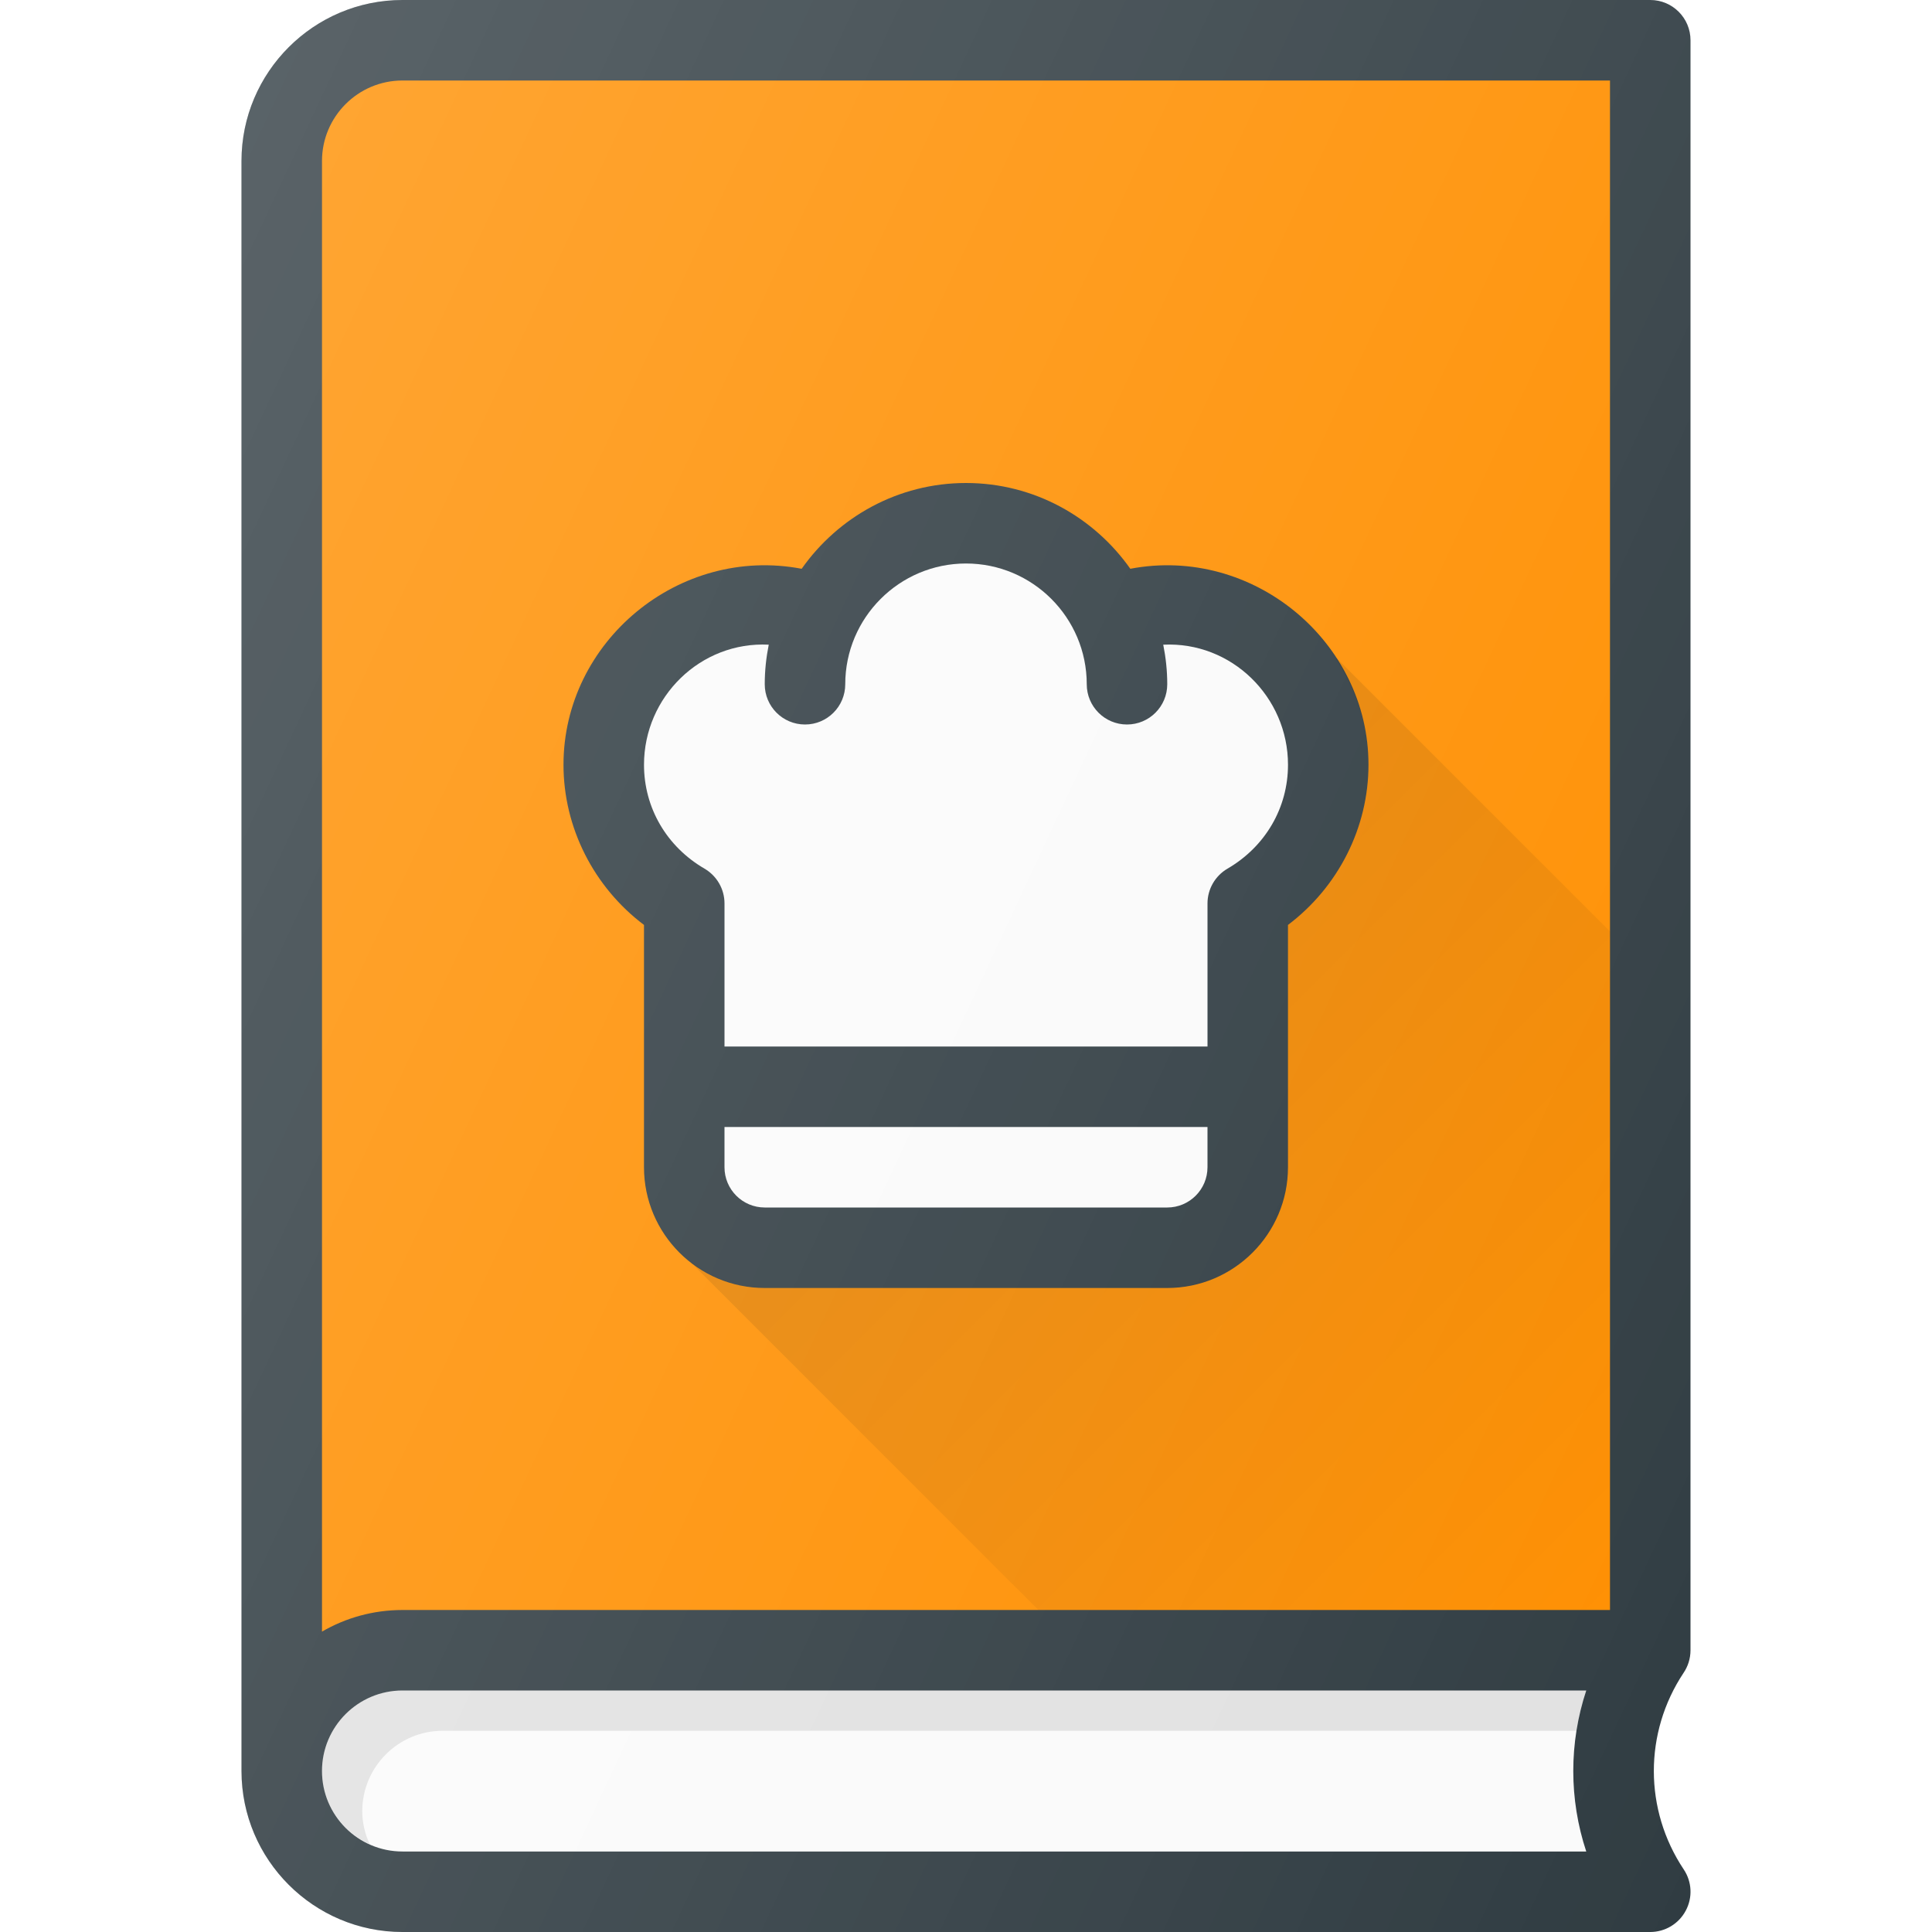
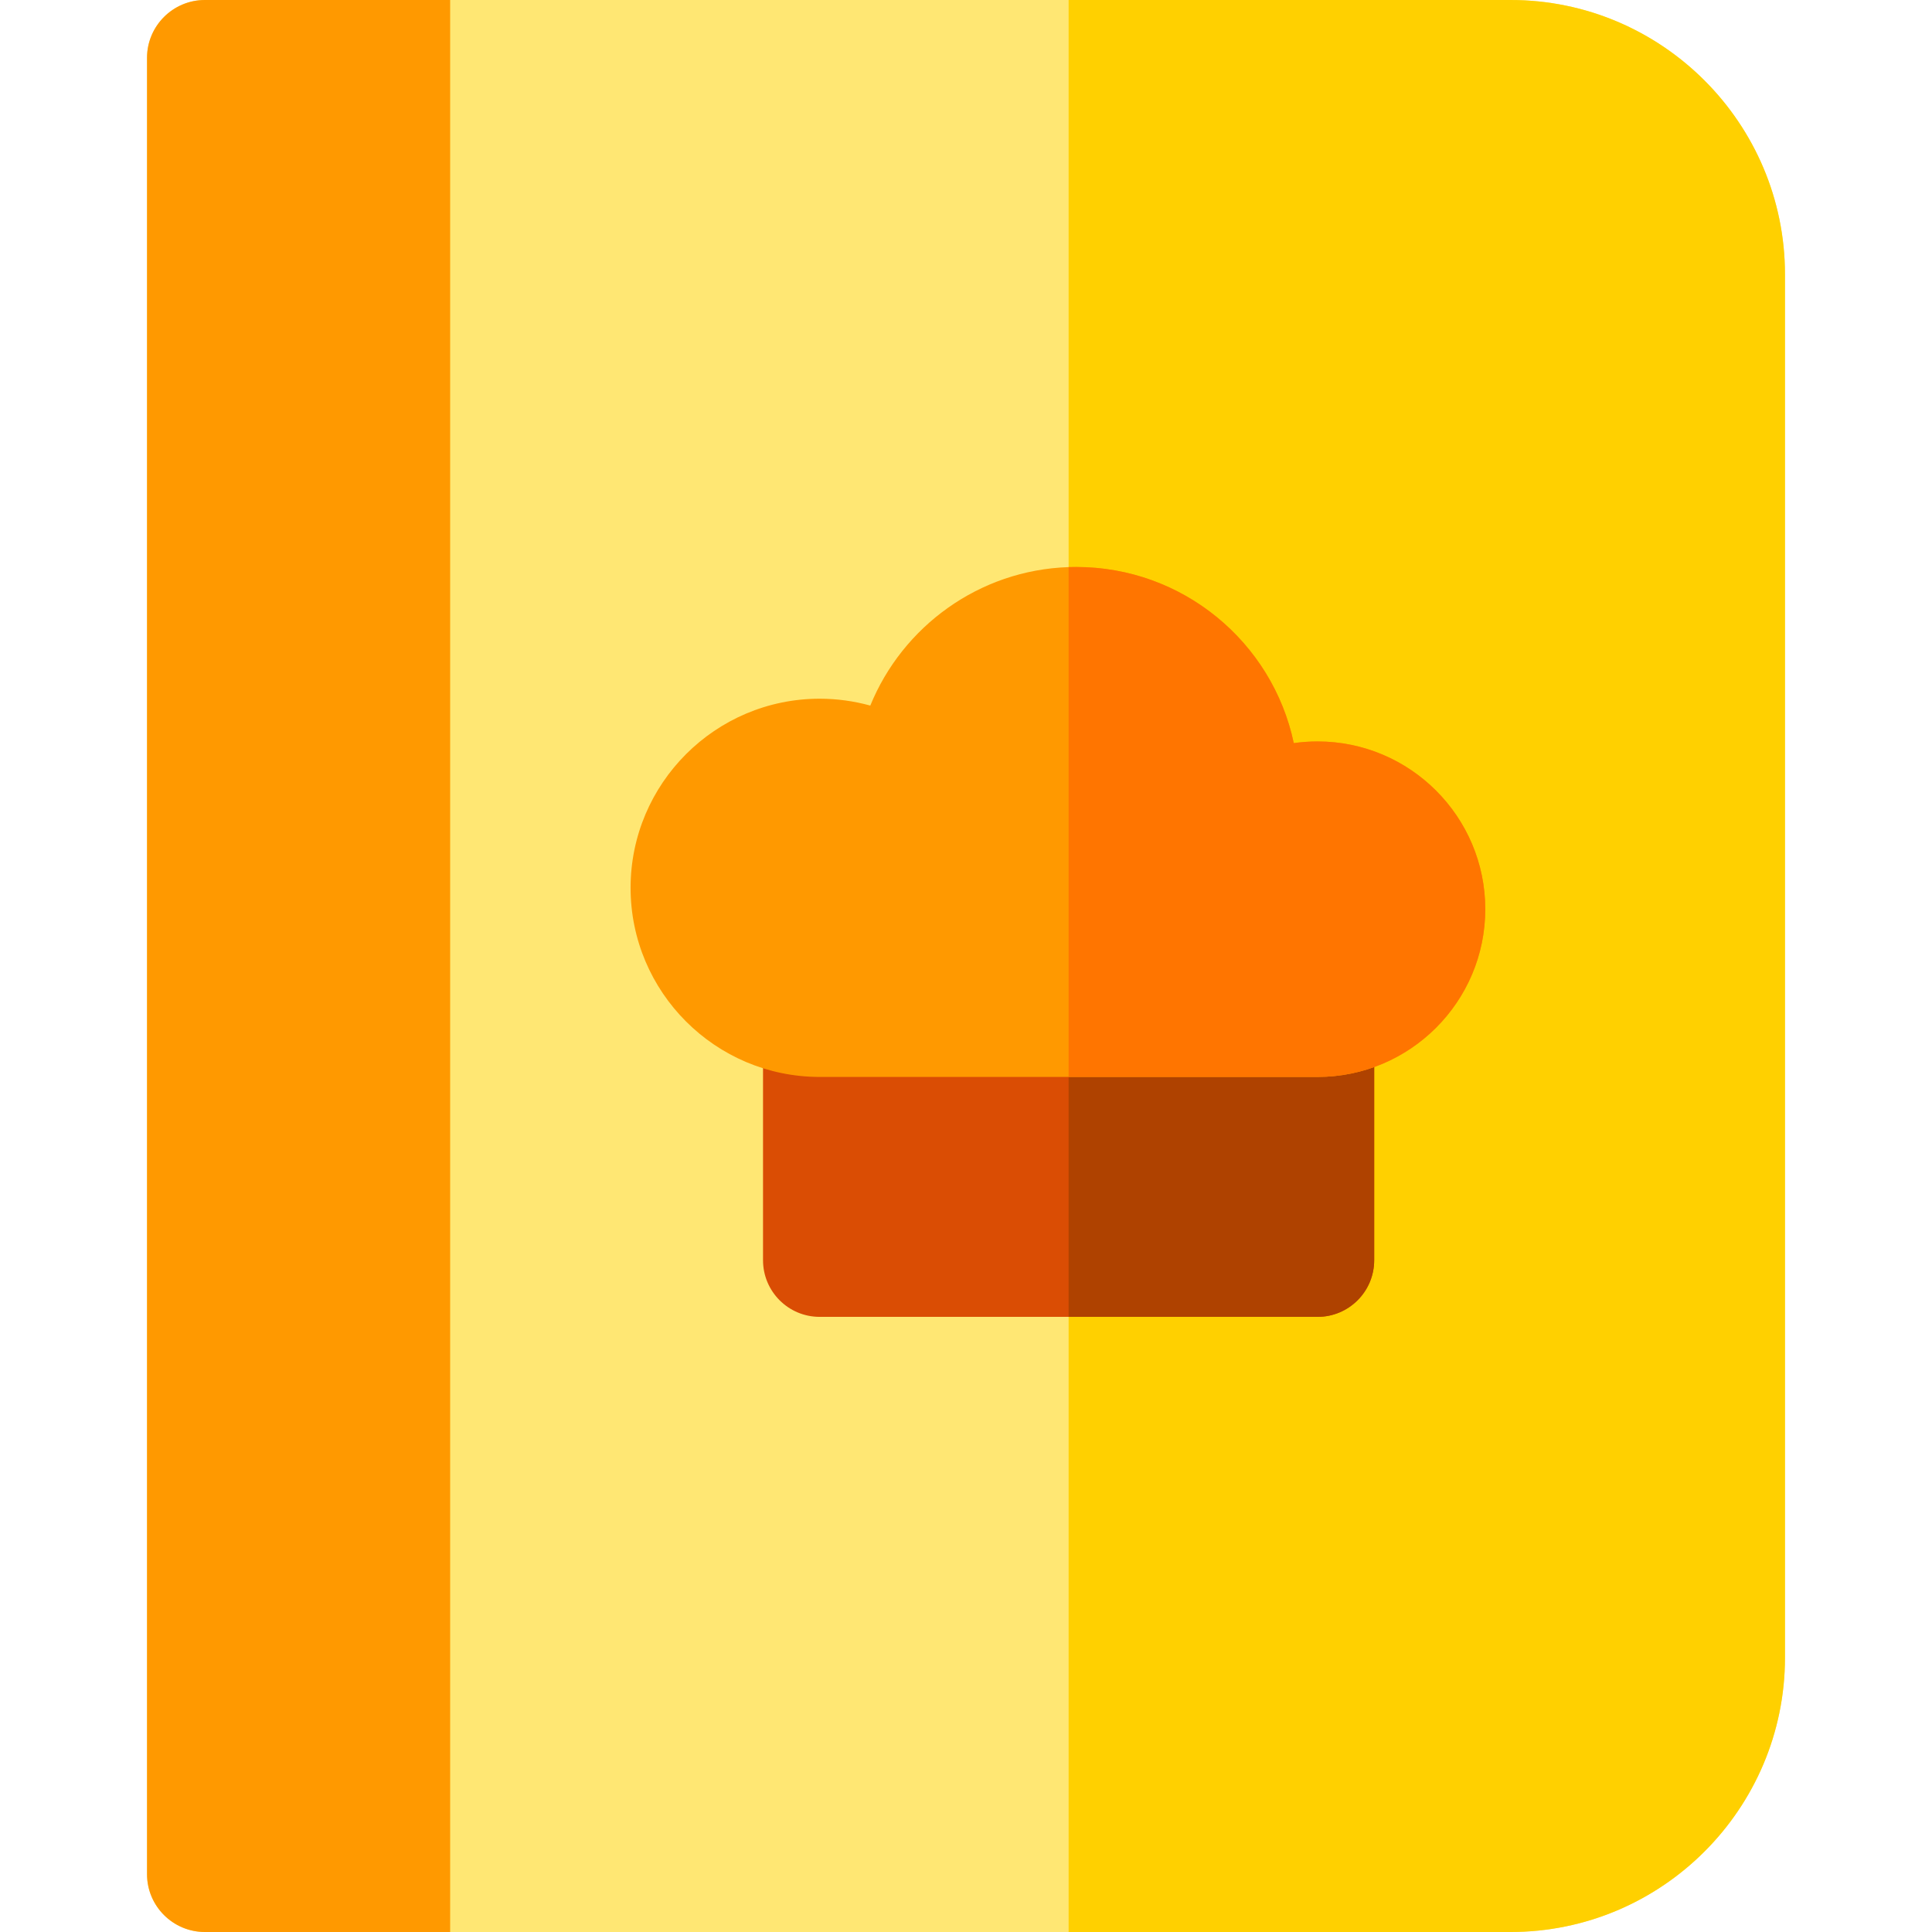
<svg xmlns="http://www.w3.org/2000/svg" version="1.1" id="Capa_1" x="0px" y="0px" viewBox="0 0 512 512" style="enable-background:new 0 0 512 512;" xml:space="preserve">
-   <path style="fill:#303C42;" d="M447.998,437.333V10.667C447.998,4.771,443.227,0,437.331,0H106.664  C83.144,0,63.998,19.135,63.998,42.667v426.667c0,23.531,19.146,42.667,42.667,42.667h330.667c3.938,0,7.542-2.167,9.396-5.635  c1.875-3.469,1.667-7.677-0.521-10.948c-10.542-15.813-10.563-36.229-0.063-52.063C447.31,441.646,447.998,439.563,447.998,437.333z  " />
-   <path style="fill:#FAFAFA;" d="M420.373,490.667H106.664c-11.771,0-21.333-9.573-21.333-21.333S94.894,448,106.664,448h313.708  C415.789,461.854,415.789,476.813,420.373,490.667z" />
-   <path style="opacity:0.1;enable-background:new    ;" d="M95.998,480c0-11.76,9.563-21.333,21.333-21.333h300.456  c0.573-3.602,1.428-7.169,2.586-10.667H106.664c-11.771,0-21.333,9.573-21.333,21.333c0,8.645,5.216,16.031,12.628,19.379  C96.749,486.038,95.998,483.121,95.998,480z" />
-   <path style="fill:#FF8F00;" d="M426.664,426.667h-320c-7.771,0-15.063,2.083-21.333,5.729V42.667  c0-11.76,9.563-21.333,21.333-21.333h320V426.667z" />
-   <path style="fill:#303C42;" d="M170.664,245.115v64.219c0,17.646,14.354,32,32,32h106.667c17.646,0,32-14.354,32-32v-64.219  c13.292-10.021,21.333-25.771,21.333-42.448c0-32.642-30.615-58.118-63.12-51.938C289.883,137.025,274.002,128,255.998,128  c-18.005,0-33.888,9.026-43.549,22.732c-32.549-6.19-63.126,19.29-63.117,51.935C149.331,219.344,157.373,235.094,170.664,245.115z" />
-   <g>
-     <path style="fill:#FAFAFA;" d="M309.331,320H202.664c-5.885,0-10.667-4.781-10.667-10.667v-10.667h128v10.667   C319.998,315.219,315.217,320,309.331,320z" />
-     <path style="fill:#FAFAFA;" d="M203.726,170.845c-0.68,3.395-1.061,6.897-1.061,10.488c0,5.896,4.771,10.667,10.667,10.667   c5.896,0,10.667-4.771,10.667-10.667c0-17.646,14.354-32,32-32c17.646,0,32,14.354,32,32c0,5.896,4.771,10.667,10.667,10.667   s10.667-4.771,10.667-10.667c0-3.59-0.382-7.091-1.061-10.484c18.083-0.893,33.07,13.839,33.061,31.818   c0,11.396-5.99,21.688-16.031,27.531c-3.281,1.917-5.302,5.427-5.302,9.219v37.917h-128v-37.917c0-3.792-2.021-7.302-5.302-9.219   c-10.042-5.844-16.031-16.135-16.031-27.531C170.664,184.685,185.627,169.943,203.726,170.845z" />
-   </g>
-   <linearGradient id="SVGID_1_" gradientUnits="userSpaceOnUse" x1="-34.268" y1="634.713" x2="-26.371" y2="626.816" gradientTransform="matrix(21.3333 0 0 -21.3333 996.3333 13791.667)">
-     <stop offset="0" style="stop-color:#000000;stop-opacity:0.1" />
-     <stop offset="1" style="stop-color:#000000;stop-opacity:0" />
-   </linearGradient>
-   <path style="fill:url(#SVGID_1_);" d="M354.164,174.358l-0.197,0.173c5.319,8.171,8.697,17.701,8.697,28.135  c0,16.677-8.042,32.427-21.333,42.448v64.219c0,17.646-14.354,32-32,32H202.664c-7.703,0-14.682-2.848-20.211-7.397l92.729,92.73  h151.482V246.858L354.164,174.358z" />
-   <linearGradient id="SVGID_2_" gradientUnits="userSpaceOnUse" x1="-45.991" y1="640.02" x2="-22.759" y2="629.187" gradientTransform="matrix(21.3333 0 0 -21.3333 996.3333 13791.667)">
-     <stop offset="0" style="stop-color:#FFFFFF;stop-opacity:0.2" />
-     <stop offset="1" style="stop-color:#FFFFFF;stop-opacity:0" />
-   </linearGradient>
-   <path style="fill:url(#SVGID_2_);" d="M447.998,437.333V10.667C447.998,4.771,443.227,0,437.331,0H106.664  C83.144,0,63.998,19.135,63.998,42.667v426.667c0,23.531,19.146,42.667,42.667,42.667h330.667c3.938,0,7.542-2.167,9.396-5.635  c1.875-3.469,1.667-7.677-0.521-10.948c-10.542-15.813-10.563-36.229-0.063-52.063C447.31,441.646,447.998,439.563,447.998,437.333z  " />
+   <path style="fill:#FFE773;" d="M473.038,72.737v366.537c0,40.103-32.633,72.727-72.737,72.727H54.292  c-8.451,0-15.33-6.869-15.33-15.33V15.33C38.962,6.879,45.841,0,54.292,0h346.01C440.405,0,473.038,32.623,473.038,72.737z" />
+   <path style="fill:#FFD000;" d="M473.038,72.737v366.537c0,40.103-32.633,72.727-72.737,72.727H283.196V0h117.106  C440.405,0,473.038,32.623,473.038,72.737z" />
+   <path style="fill:#FF9900;" d="M119.298,0v512H54.292c-8.451,0-15.33-6.869-15.33-15.33V15.33C38.962,6.879,45.841,0,54.292,0  H119.298z" />
+   <path style="fill:#DA4D04;" d="M364.174,270.379v63.584c0,8.301-6.719,15.02-15.02,15.02H217.229c-8.301,0-15.02-6.719-15.02-15.02  v-63.584c0-8.291,6.719-15.02,15.02-15.02h131.925C357.455,255.359,364.174,262.088,364.174,270.379z" />
+   <path style="fill:#AF4200;" d="M364.174,270.379v63.584c0,8.301-6.719,15.02-15.02,15.02h-65.958v-93.624h65.958  C357.455,255.359,364.174,262.088,364.174,270.379z" />
+   <path style="fill:#FF9900;" d="M393.613,240.94c0,24.513-19.947,44.459-44.459,44.459H217.229c-27.637,0-50.117-22.48-50.117-50.117  s22.48-50.117,50.117-50.117c4.576,0,9.082,0.631,13.408,1.822c8.541-20.928,28.788-35.898,52.56-36.699  c0.671-0.02,1.342-0.03,2.013-0.03c28.207,0,51.989,19.886,57.657,46.672c2.063-0.29,4.166-0.441,6.288-0.441  C373.666,196.491,393.613,216.427,393.613,240.94z" />
+   <path style="fill:#FF7500;" d="M393.613,240.94c0,24.513-19.947,44.459-44.459,44.459h-65.958V150.29  c0.671-0.02,1.342-0.03,2.013-0.03c28.207,0,51.989,19.886,57.657,46.672c2.063-0.29,4.166-0.441,6.288-0.441  C373.666,196.491,393.613,216.427,393.613,240.94z" />
  <g>
</g>
  <g>
</g>
  <g>
</g>
  <g>
</g>
  <g>
</g>
  <g>
</g>
  <g>
</g>
  <g>
</g>
  <g>
</g>
  <g>
</g>
  <g>
</g>
  <g>
</g>
  <g>
</g>
  <g>
</g>
  <g>
</g>
</svg>
